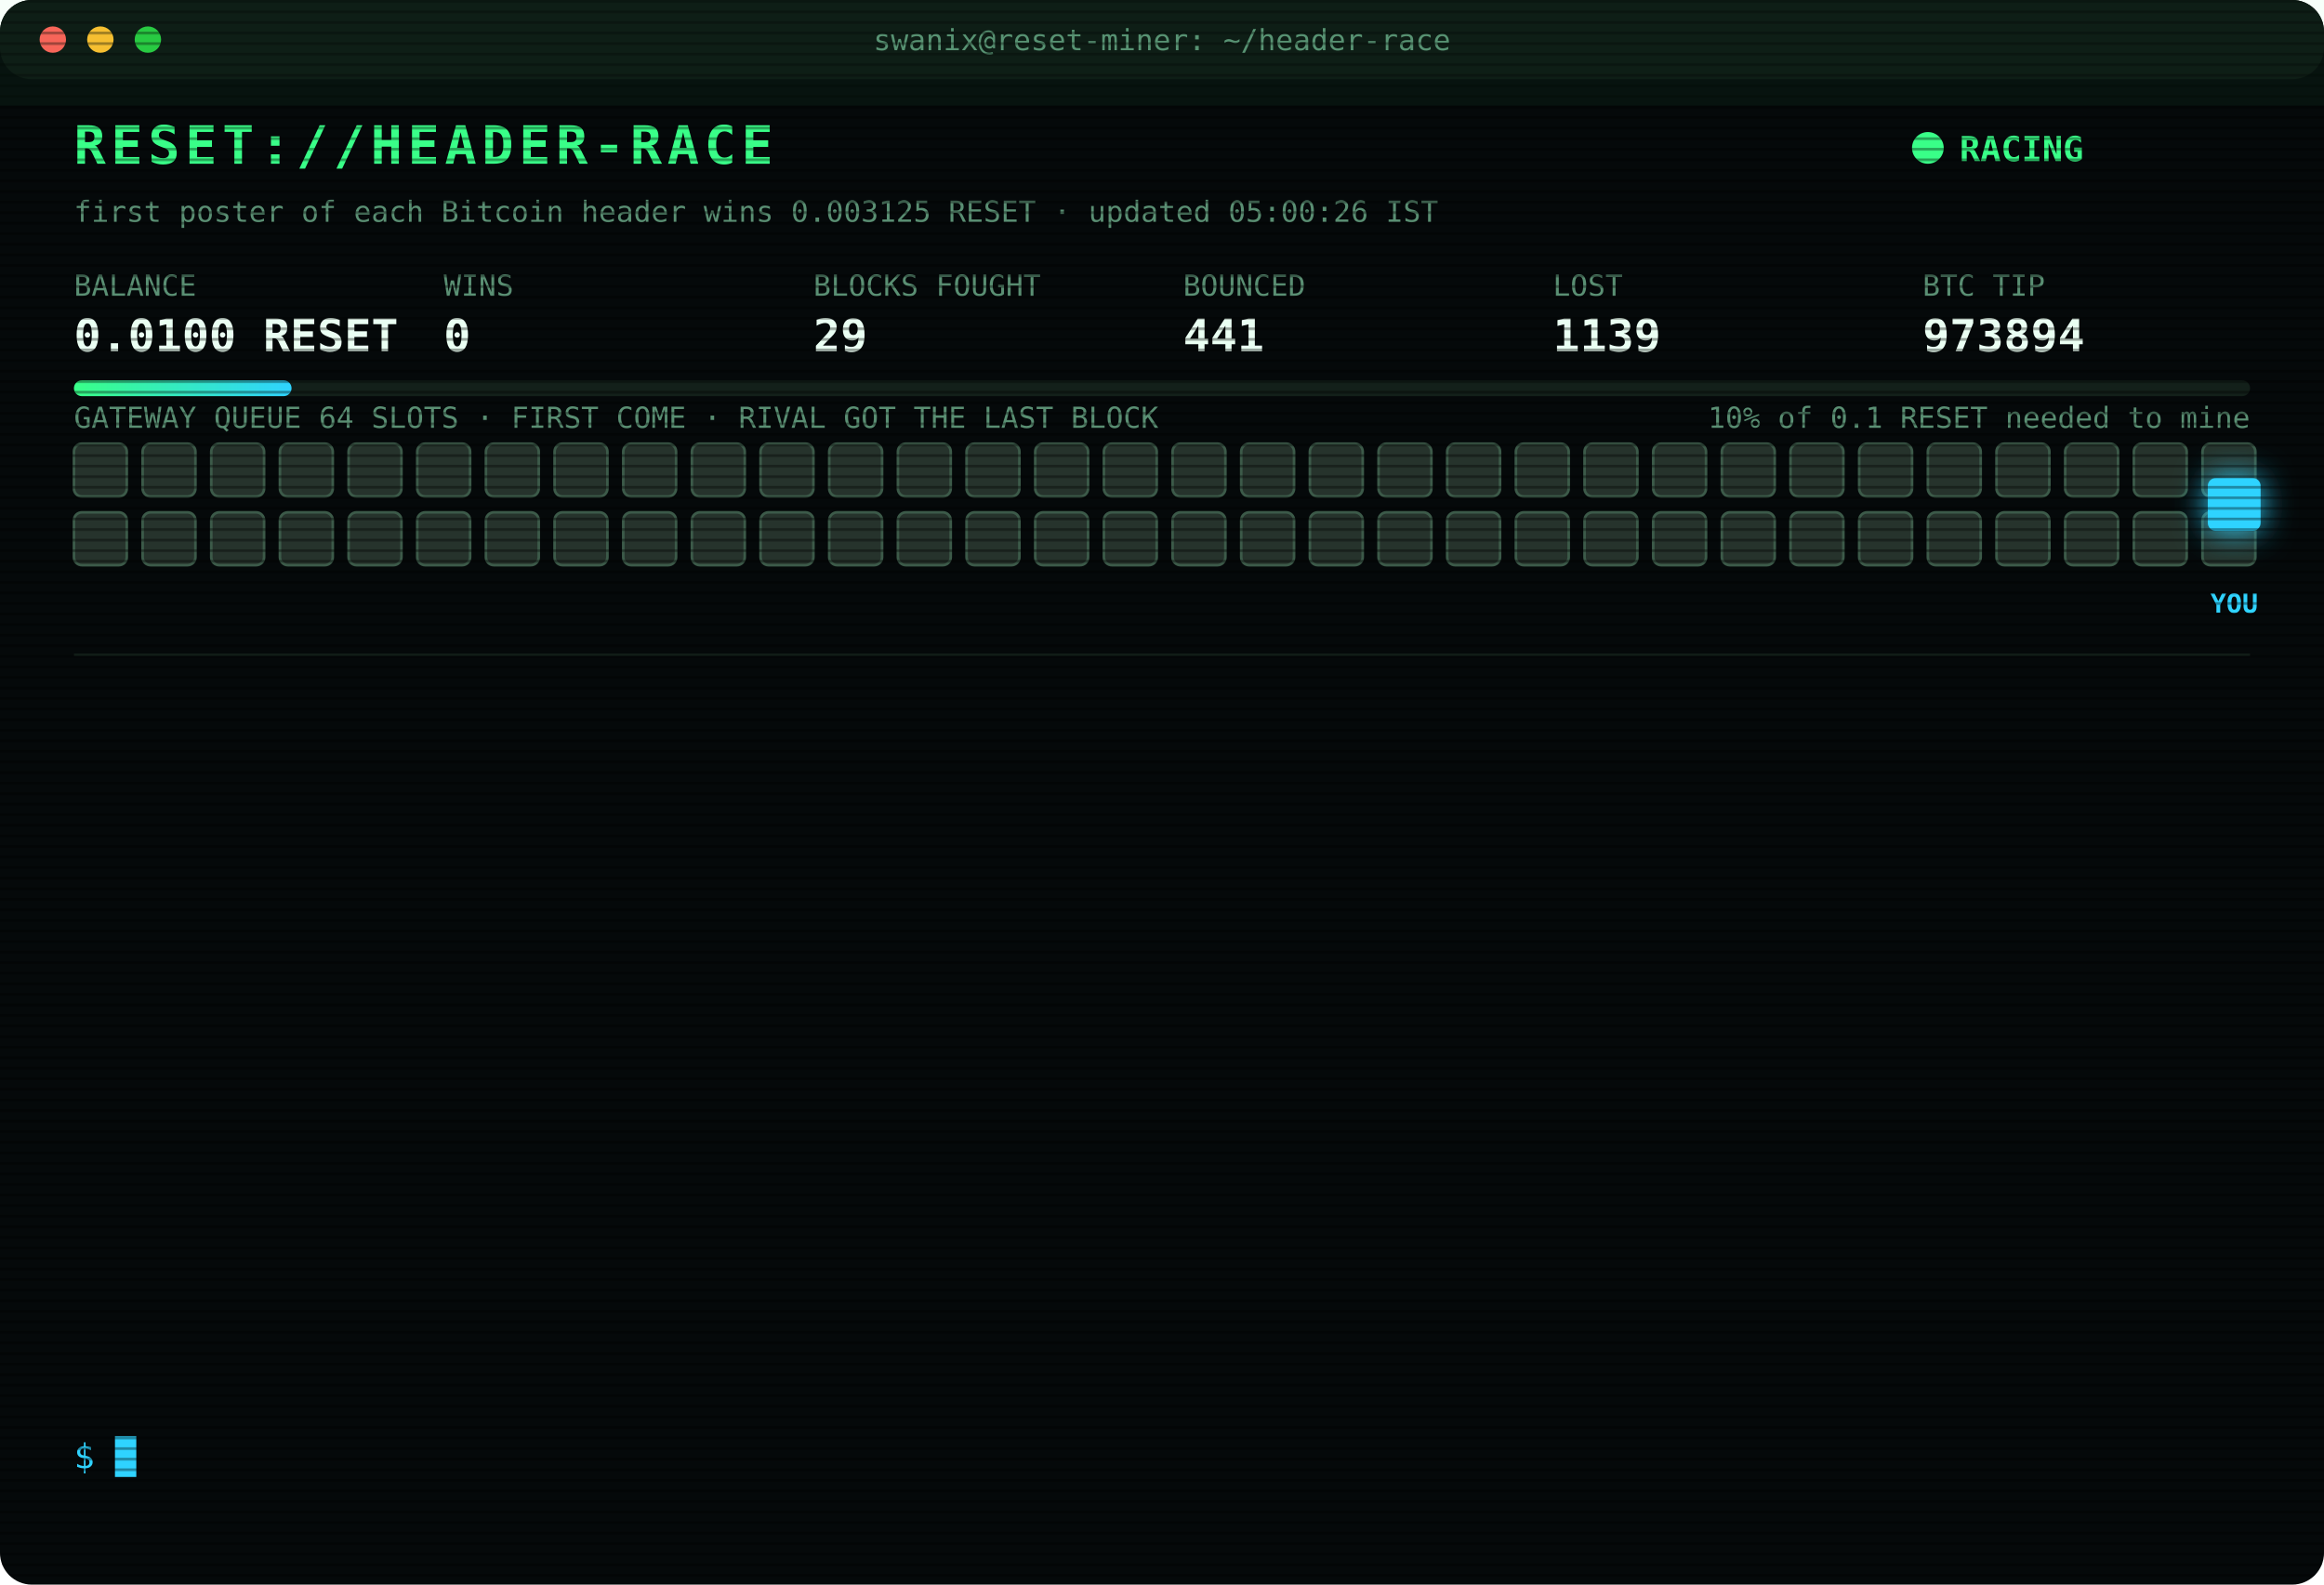
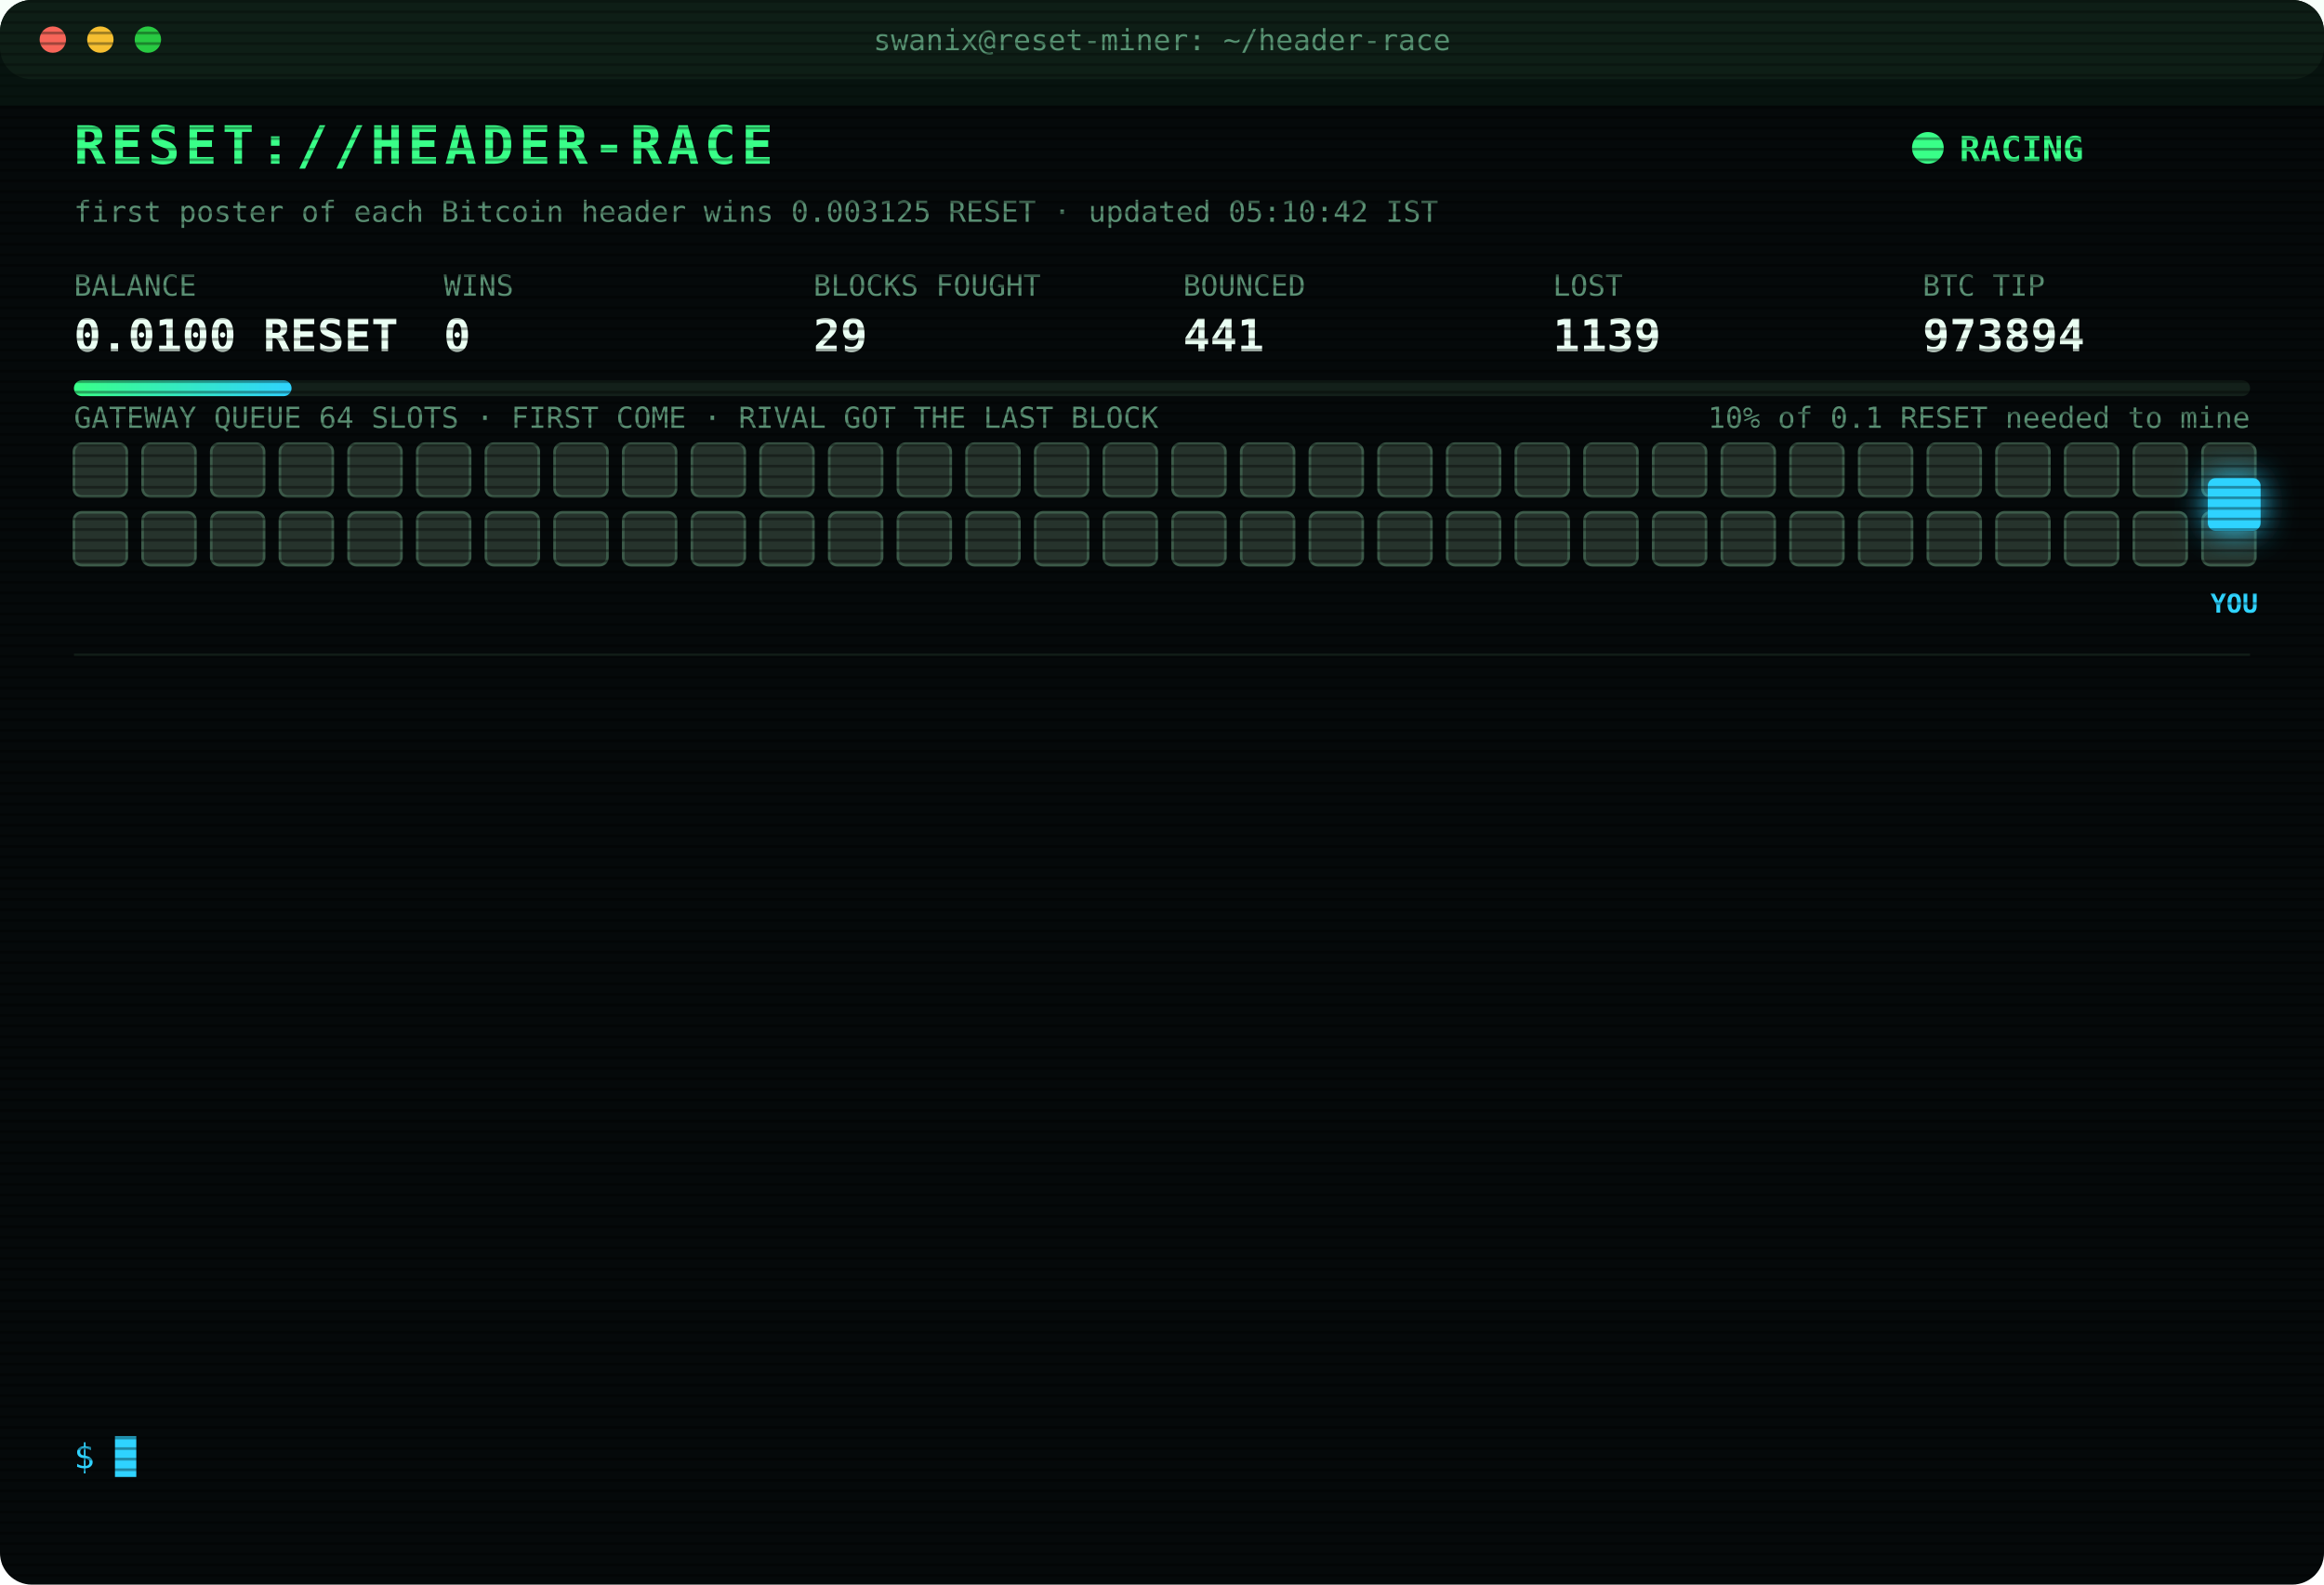
<svg xmlns="http://www.w3.org/2000/svg" width="880" height="600" viewBox="0 0 880 600" font-family="ui-monospace,SFMono-Regular,Menlo,Consolas,monospace">
  <style>
text{font-size:13px;fill:#7CFFB2}
.title{font-size:20px;font-weight:700;fill:#39FF88;letter-spacing:2px;animation:glitch 3s infinite steps(1)}
.sub{fill:#2fd3ff}.k{fill:#5a8f73;font-size:11px}.v{font-size:17px;font-weight:700;fill:#eafff3}
.ts{fill:#3f6b56}.boot{fill:#2fd3ff}.dim{fill:#5a8f73}.bad{fill:#ff4d6d}.warn{fill:#ffd23f}.mag{fill:#ff5cf0}.win{fill:#39FF88;font-weight:700}
.tag{font-size:10px;fill:#2fd3ff;font-weight:700}
.rival{fill:#26332c;stroke:#3c5a49;animation:jam 1.2s infinite alternate}
.idle{fill:#141c18;stroke:#22302a;animation:breathe 4s infinite}
.me{fill:#2fd3ff;filter:drop-shadow(0 0 6px #2fd3ff)}
.hover{animation:nudge 1.1s infinite ease-in-out}.bounce{animation:kick 1.4s infinite}
.ln{opacity:0;animation:in .4s forwards}
.cur{animation:blink 1s infinite steps(1)}
.scan{animation:scan 6s infinite linear}
.led{animation:blink 1.4s infinite}
@keyframes in{from{opacity:0;transform:translateX(-6px)}to{opacity:1;transform:none}}
@keyframes blink{50%{opacity:0}}
@keyframes jam{to{fill:#33463b}}
@keyframes breathe{50%{opacity:.4}}
@keyframes nudge{50%{transform:translateX(-10px)}}
@keyframes kick{0%,100%{transform:none}30%{transform:translateX(-14px)}55%{transform:translateX(10px) translateY(-6px)}}
@keyframes glitch{0%,92%{transform:none}93%{transform:translateX(2px);fill:#ff4d6d}95%{transform:translateX(-2px);fill:#2fd3ff}97%{transform:none}}
@keyframes scan{from{transform:translateY(-40px)}to{transform:translateY(600px)}}
</style>
  <defs>
    <pattern id="sl" width="4" height="4" patternUnits="userSpaceOnUse">
      <rect width="4" height="1" fill="#000" opacity=".35" />
    </pattern>
    <linearGradient id="bar">
      <stop offset="0" stop-color="#39FF88" />
      <stop offset="1" stop-color="#2fd3ff" />
    </linearGradient>
  </defs>
  <rect width="880" height="600" rx="12" fill="#05090a" />
  <rect width="880" height="30" rx="12" fill="#0d1512" />
  <circle cx="20" cy="15" r="5" fill="#ff5f57" />
  <circle cx="38" cy="15" r="5" fill="#febc2e" />
  <circle cx="56" cy="15" r="5" fill="#28c840" />
  <text x="440" y="19" text-anchor="middle" class="k">swanix@reset-miner: ~/header-race</text>
  <text x="28" y="62" class="title">RESET://HEADER-RACE</text>
  <circle class="led" cx="730" cy="56" r="6" fill="#39FF88" />
  <text x="742" y="61" class="win">RACING</text>
-   <text x="28" y="84" class="k">first poster of each Bitcoin header wins 0.003125 RESET · updated 05:00:26 IST</text>
+   <text x="28" y="84" class="k">first poster of each Bitcoin header wins 0.003125 RESET · updated 05:10:42 IST</text>
  <text x="28" y="112" class="k">BALANCE</text>
  <text x="28" y="133" class="v">0.0100 RESET</text>
  <text x="168" y="112" class="k">WINS</text>
  <text x="168" y="133" class="v">0</text>
  <text x="308" y="112" class="k">BLOCKS FOUGHT</text>
  <text x="308" y="133" class="v">29</text>
  <text x="448" y="112" class="k">BOUNCED</text>
  <text x="448" y="133" class="v">441</text>
  <text x="588" y="112" class="k">LOST</text>
  <text x="588" y="133" class="v">1139</text>
  <text x="728" y="112" class="k">BTC TIP</text>
  <text x="728" y="133" class="v">973894</text>
  <rect x="28" y="144" width="824" height="6" rx="3" fill="#13201a" />
  <rect x="28" y="144" width="82.4" height="6" rx="3" fill="url(#bar)" />
  <text x="852" y="162" text-anchor="end" class="k">10% of 0.1 RESET needed to mine</text>
  <text x="28" y="162" class="k">GATEWAY QUEUE 64 SLOTS · FIRST COME · RIVAL GOT THE LAST BLOCK</text>
  <rect class="rival" x="28" y="168" width="20" height="20" rx="3" style="animation-delay:0.00s" />
  <rect class="rival" x="54" y="168" width="20" height="20" rx="3" style="animation-delay:0.05s" />
  <rect class="rival" x="80" y="168" width="20" height="20" rx="3" style="animation-delay:0.10s" />
  <rect class="rival" x="106" y="168" width="20" height="20" rx="3" style="animation-delay:0.15s" />
  <rect class="rival" x="132" y="168" width="20" height="20" rx="3" style="animation-delay:0.20s" />
  <rect class="rival" x="158" y="168" width="20" height="20" rx="3" style="animation-delay:0.25s" />
  <rect class="rival" x="184" y="168" width="20" height="20" rx="3" style="animation-delay:0.30s" />
  <rect class="rival" x="210" y="168" width="20" height="20" rx="3" style="animation-delay:0.35s" />
  <rect class="rival" x="236" y="168" width="20" height="20" rx="3" style="animation-delay:0.40s" />
  <rect class="rival" x="262" y="168" width="20" height="20" rx="3" style="animation-delay:0.45s" />
  <rect class="rival" x="288" y="168" width="20" height="20" rx="3" style="animation-delay:0.50s" />
  <rect class="rival" x="314" y="168" width="20" height="20" rx="3" style="animation-delay:0.55s" />
  <rect class="rival" x="340" y="168" width="20" height="20" rx="3" style="animation-delay:0.60s" />
  <rect class="rival" x="366" y="168" width="20" height="20" rx="3" style="animation-delay:0.65s" />
  <rect class="rival" x="392" y="168" width="20" height="20" rx="3" style="animation-delay:0.70s" />
  <rect class="rival" x="418" y="168" width="20" height="20" rx="3" style="animation-delay:0.75s" />
  <rect class="rival" x="444" y="168" width="20" height="20" rx="3" style="animation-delay:0.80s" />
  <rect class="rival" x="470" y="168" width="20" height="20" rx="3" style="animation-delay:0.85s" />
  <rect class="rival" x="496" y="168" width="20" height="20" rx="3" style="animation-delay:0.90s" />
  <rect class="rival" x="522" y="168" width="20" height="20" rx="3" style="animation-delay:0.95s" />
  <rect class="rival" x="548" y="168" width="20" height="20" rx="3" style="animation-delay:1.00s" />
  <rect class="rival" x="574" y="168" width="20" height="20" rx="3" style="animation-delay:1.05s" />
  <rect class="rival" x="600" y="168" width="20" height="20" rx="3" style="animation-delay:1.10s" />
  <rect class="rival" x="626" y="168" width="20" height="20" rx="3" style="animation-delay:1.15s" />
  <rect class="rival" x="652" y="168" width="20" height="20" rx="3" style="animation-delay:1.20s" />
  <rect class="rival" x="678" y="168" width="20" height="20" rx="3" style="animation-delay:1.25s" />
  <rect class="rival" x="704" y="168" width="20" height="20" rx="3" style="animation-delay:1.30s" />
  <rect class="rival" x="730" y="168" width="20" height="20" rx="3" style="animation-delay:1.35s" />
  <rect class="rival" x="756" y="168" width="20" height="20" rx="3" style="animation-delay:1.40s" />
  <rect class="rival" x="782" y="168" width="20" height="20" rx="3" style="animation-delay:1.45s" />
  <rect class="rival" x="808" y="168" width="20" height="20" rx="3" style="animation-delay:1.50s" />
  <rect class="rival" x="834" y="168" width="20" height="20" rx="3" style="animation-delay:1.55s" />
  <rect class="rival" x="28" y="194" width="20" height="20" rx="3" style="animation-delay:1.60s" />
  <rect class="rival" x="54" y="194" width="20" height="20" rx="3" style="animation-delay:1.65s" />
  <rect class="rival" x="80" y="194" width="20" height="20" rx="3" style="animation-delay:1.70s" />
  <rect class="rival" x="106" y="194" width="20" height="20" rx="3" style="animation-delay:1.75s" />
  <rect class="rival" x="132" y="194" width="20" height="20" rx="3" style="animation-delay:1.80s" />
  <rect class="rival" x="158" y="194" width="20" height="20" rx="3" style="animation-delay:1.85s" />
  <rect class="rival" x="184" y="194" width="20" height="20" rx="3" style="animation-delay:1.90s" />
  <rect class="rival" x="210" y="194" width="20" height="20" rx="3" style="animation-delay:1.95s" />
  <rect class="rival" x="236" y="194" width="20" height="20" rx="3" style="animation-delay:2.00s" />
  <rect class="rival" x="262" y="194" width="20" height="20" rx="3" style="animation-delay:2.05s" />
  <rect class="rival" x="288" y="194" width="20" height="20" rx="3" style="animation-delay:2.10s" />
  <rect class="rival" x="314" y="194" width="20" height="20" rx="3" style="animation-delay:2.15s" />
  <rect class="rival" x="340" y="194" width="20" height="20" rx="3" style="animation-delay:2.20s" />
  <rect class="rival" x="366" y="194" width="20" height="20" rx="3" style="animation-delay:2.25s" />
  <rect class="rival" x="392" y="194" width="20" height="20" rx="3" style="animation-delay:2.30s" />
  <rect class="rival" x="418" y="194" width="20" height="20" rx="3" style="animation-delay:2.35s" />
  <rect class="rival" x="444" y="194" width="20" height="20" rx="3" style="animation-delay:2.40s" />
  <rect class="rival" x="470" y="194" width="20" height="20" rx="3" style="animation-delay:2.45s" />
  <rect class="rival" x="496" y="194" width="20" height="20" rx="3" style="animation-delay:2.50s" />
  <rect class="rival" x="522" y="194" width="20" height="20" rx="3" style="animation-delay:2.55s" />
  <rect class="rival" x="548" y="194" width="20" height="20" rx="3" style="animation-delay:2.60s" />
  <rect class="rival" x="574" y="194" width="20" height="20" rx="3" style="animation-delay:2.65s" />
  <rect class="rival" x="600" y="194" width="20" height="20" rx="3" style="animation-delay:2.70s" />
  <rect class="rival" x="626" y="194" width="20" height="20" rx="3" style="animation-delay:2.75s" />
  <rect class="rival" x="652" y="194" width="20" height="20" rx="3" style="animation-delay:2.80s" />
  <rect class="rival" x="678" y="194" width="20" height="20" rx="3" style="animation-delay:2.85s" />
  <rect class="rival" x="704" y="194" width="20" height="20" rx="3" style="animation-delay:2.90s" />
  <rect class="rival" x="730" y="194" width="20" height="20" rx="3" style="animation-delay:2.95s" />
  <rect class="rival" x="756" y="194" width="20" height="20" rx="3" style="animation-delay:3.00s" />
  <rect class="rival" x="782" y="194" width="20" height="20" rx="3" style="animation-delay:3.05s" />
  <rect class="rival" x="808" y="194" width="20" height="20" rx="3" style="animation-delay:3.10s" />
  <rect class="rival" x="834" y="194" width="20" height="20" rx="3" style="animation-delay:3.15s" />
  <g class="hover">
    <rect class="me" x="836" y="181" width="20" height="20" rx="3" />
    <text class="tag" x="846" y="232" text-anchor="middle">YOU</text>
  </g>
  <line x1="28" x2="852" y1="248" y2="248" stroke="#13201a" />
  <g class="ln" style="animation-delay:0.40s">
-     <text x="28" y="270" class="ts">03:01:41</text>
-     <text x="104" y="270" class="bad">[REJECTED] #973882 The network already has these headers.</text>
+     <text x="28" y="270" class="ts">03:01:44</text>
+     <text x="104" y="270" class="bad">[LOST] #973882 taken by a rival miner</text>
  </g>
  <g class="ln" style="animation-delay:0.65s">
-     <text x="28" y="292" class="ts">03:01:44</text>
-     <text x="104" y="292" class="bad">[LOST] #973882 taken by a rival miner</text>
+     <text x="28" y="292" class="ts">03:07:36</text>
+     <text x="104" y="292" class="bad">[LOST] #973883 taken by a rival miner</text>
  </g>
  <g class="ln" style="animation-delay:0.90s">
-     <text x="28" y="314" class="ts">03:07:36</text>
-     <text x="104" y="314" class="bad">[LOST] #973883 taken by a rival miner</text>
+     <text x="28" y="314" class="ts">03:21:20</text>
+     <text x="104" y="314" class="bad">[LOST] #973884 taken by a rival miner</text>
  </g>
  <g class="ln" style="animation-delay:1.15s">
-     <text x="28" y="336" class="ts">03:21:20</text>
-     <text x="104" y="336" class="bad">[LOST] #973884 taken by a rival miner</text>
+     <text x="28" y="336" class="ts">03:21:52</text>
+     <text x="104" y="336" class="bad">[LOST] #973885 taken by a rival miner</text>
  </g>
  <g class="ln" style="animation-delay:1.40s">
-     <text x="28" y="358" class="ts">03:21:52</text>
-     <text x="104" y="358" class="bad">[LOST] #973885 taken by a rival miner</text>
+     <text x="28" y="358" class="ts">03:49:45</text>
+     <text x="104" y="358" class="bad">[LOST] #973886 taken by a rival miner</text>
  </g>
  <g class="ln" style="animation-delay:1.65s">
-     <text x="28" y="380" class="ts">03:49:45</text>
-     <text x="104" y="380" class="bad">[LOST] #973886 taken by a rival miner</text>
+     <text x="28" y="380" class="ts">03:53:46</text>
+     <text x="104" y="380" class="bad">[LOST] #973887 taken by a rival miner</text>
  </g>
  <g class="ln" style="animation-delay:1.90s">
-     <text x="28" y="402" class="ts">03:53:46</text>
-     <text x="104" y="402" class="bad">[LOST] #973887 taken by a rival miner</text>
+     <text x="28" y="402" class="ts">03:54:56</text>
+     <text x="104" y="402" class="bad">[LOST] #973888 taken by a rival miner</text>
  </g>
  <g class="ln" style="animation-delay:2.15s">
-     <text x="28" y="424" class="ts">03:54:56</text>
-     <text x="104" y="424" class="bad">[LOST] #973888 taken by a rival miner</text>
+     <text x="28" y="424" class="ts">03:58:29</text>
+     <text x="104" y="424" class="bad">[LOST] #973889 taken by a rival miner</text>
  </g>
  <g class="ln" style="animation-delay:2.40s">
-     <text x="28" y="446" class="ts">03:58:29</text>
-     <text x="104" y="446" class="bad">[LOST] #973889 taken by a rival miner</text>
+     <text x="28" y="446" class="ts">04:04:51</text>
+     <text x="104" y="446" class="bad">[LOST] #973890 taken by a rival miner</text>
  </g>
  <g class="ln" style="animation-delay:2.65s">
-     <text x="28" y="468" class="ts">04:04:51</text>
-     <text x="104" y="468" class="bad">[LOST] #973890 taken by a rival miner</text>
+     <text x="28" y="468" class="ts">04:38:30</text>
+     <text x="104" y="468" class="bad">[LOST] #973892 taken by a rival miner</text>
  </g>
  <g class="ln" style="animation-delay:2.90s">
-     <text x="28" y="490" class="ts">04:38:30</text>
-     <text x="104" y="490" class="bad">[LOST] #973892 taken by a rival miner</text>
+     <text x="28" y="490" class="ts">04:47:35</text>
+     <text x="104" y="490" class="bad">[LOST] #973893 taken by a rival miner</text>
  </g>
  <g class="ln" style="animation-delay:3.15s">
-     <text x="28" y="512" class="ts">04:47:35</text>
-     <text x="104" y="512" class="bad">[LOST] #973893 taken by a rival miner</text>
+     <text x="28" y="512" class="ts">04:51:52</text>
+     <text x="104" y="512" class="bad">[LOST] #973894 taken by a rival miner</text>
  </g>
  <g class="ln" style="animation-delay:3.40s">
-     <text x="28" y="534" class="ts">04:51:52</text>
-     <text x="104" y="534" class="bad">[LOST] #973894 taken by a rival miner</text>
+     <text x="28" y="534" class="ts">05:10:42</text>
+     <text x="104" y="534" class="dim">[STINT END] calls 811 · wins 0</text>
  </g>
  <text x="28" y="556" class="sub">$ <tspan class="cur">█</tspan>
  </text>
  <rect width="880" height="600" rx="12" fill="url(#sl)" pointer-events="none" />
  <rect class="scan" width="880" height="40" fill="#39FF88" opacity=".04" />
</svg>
